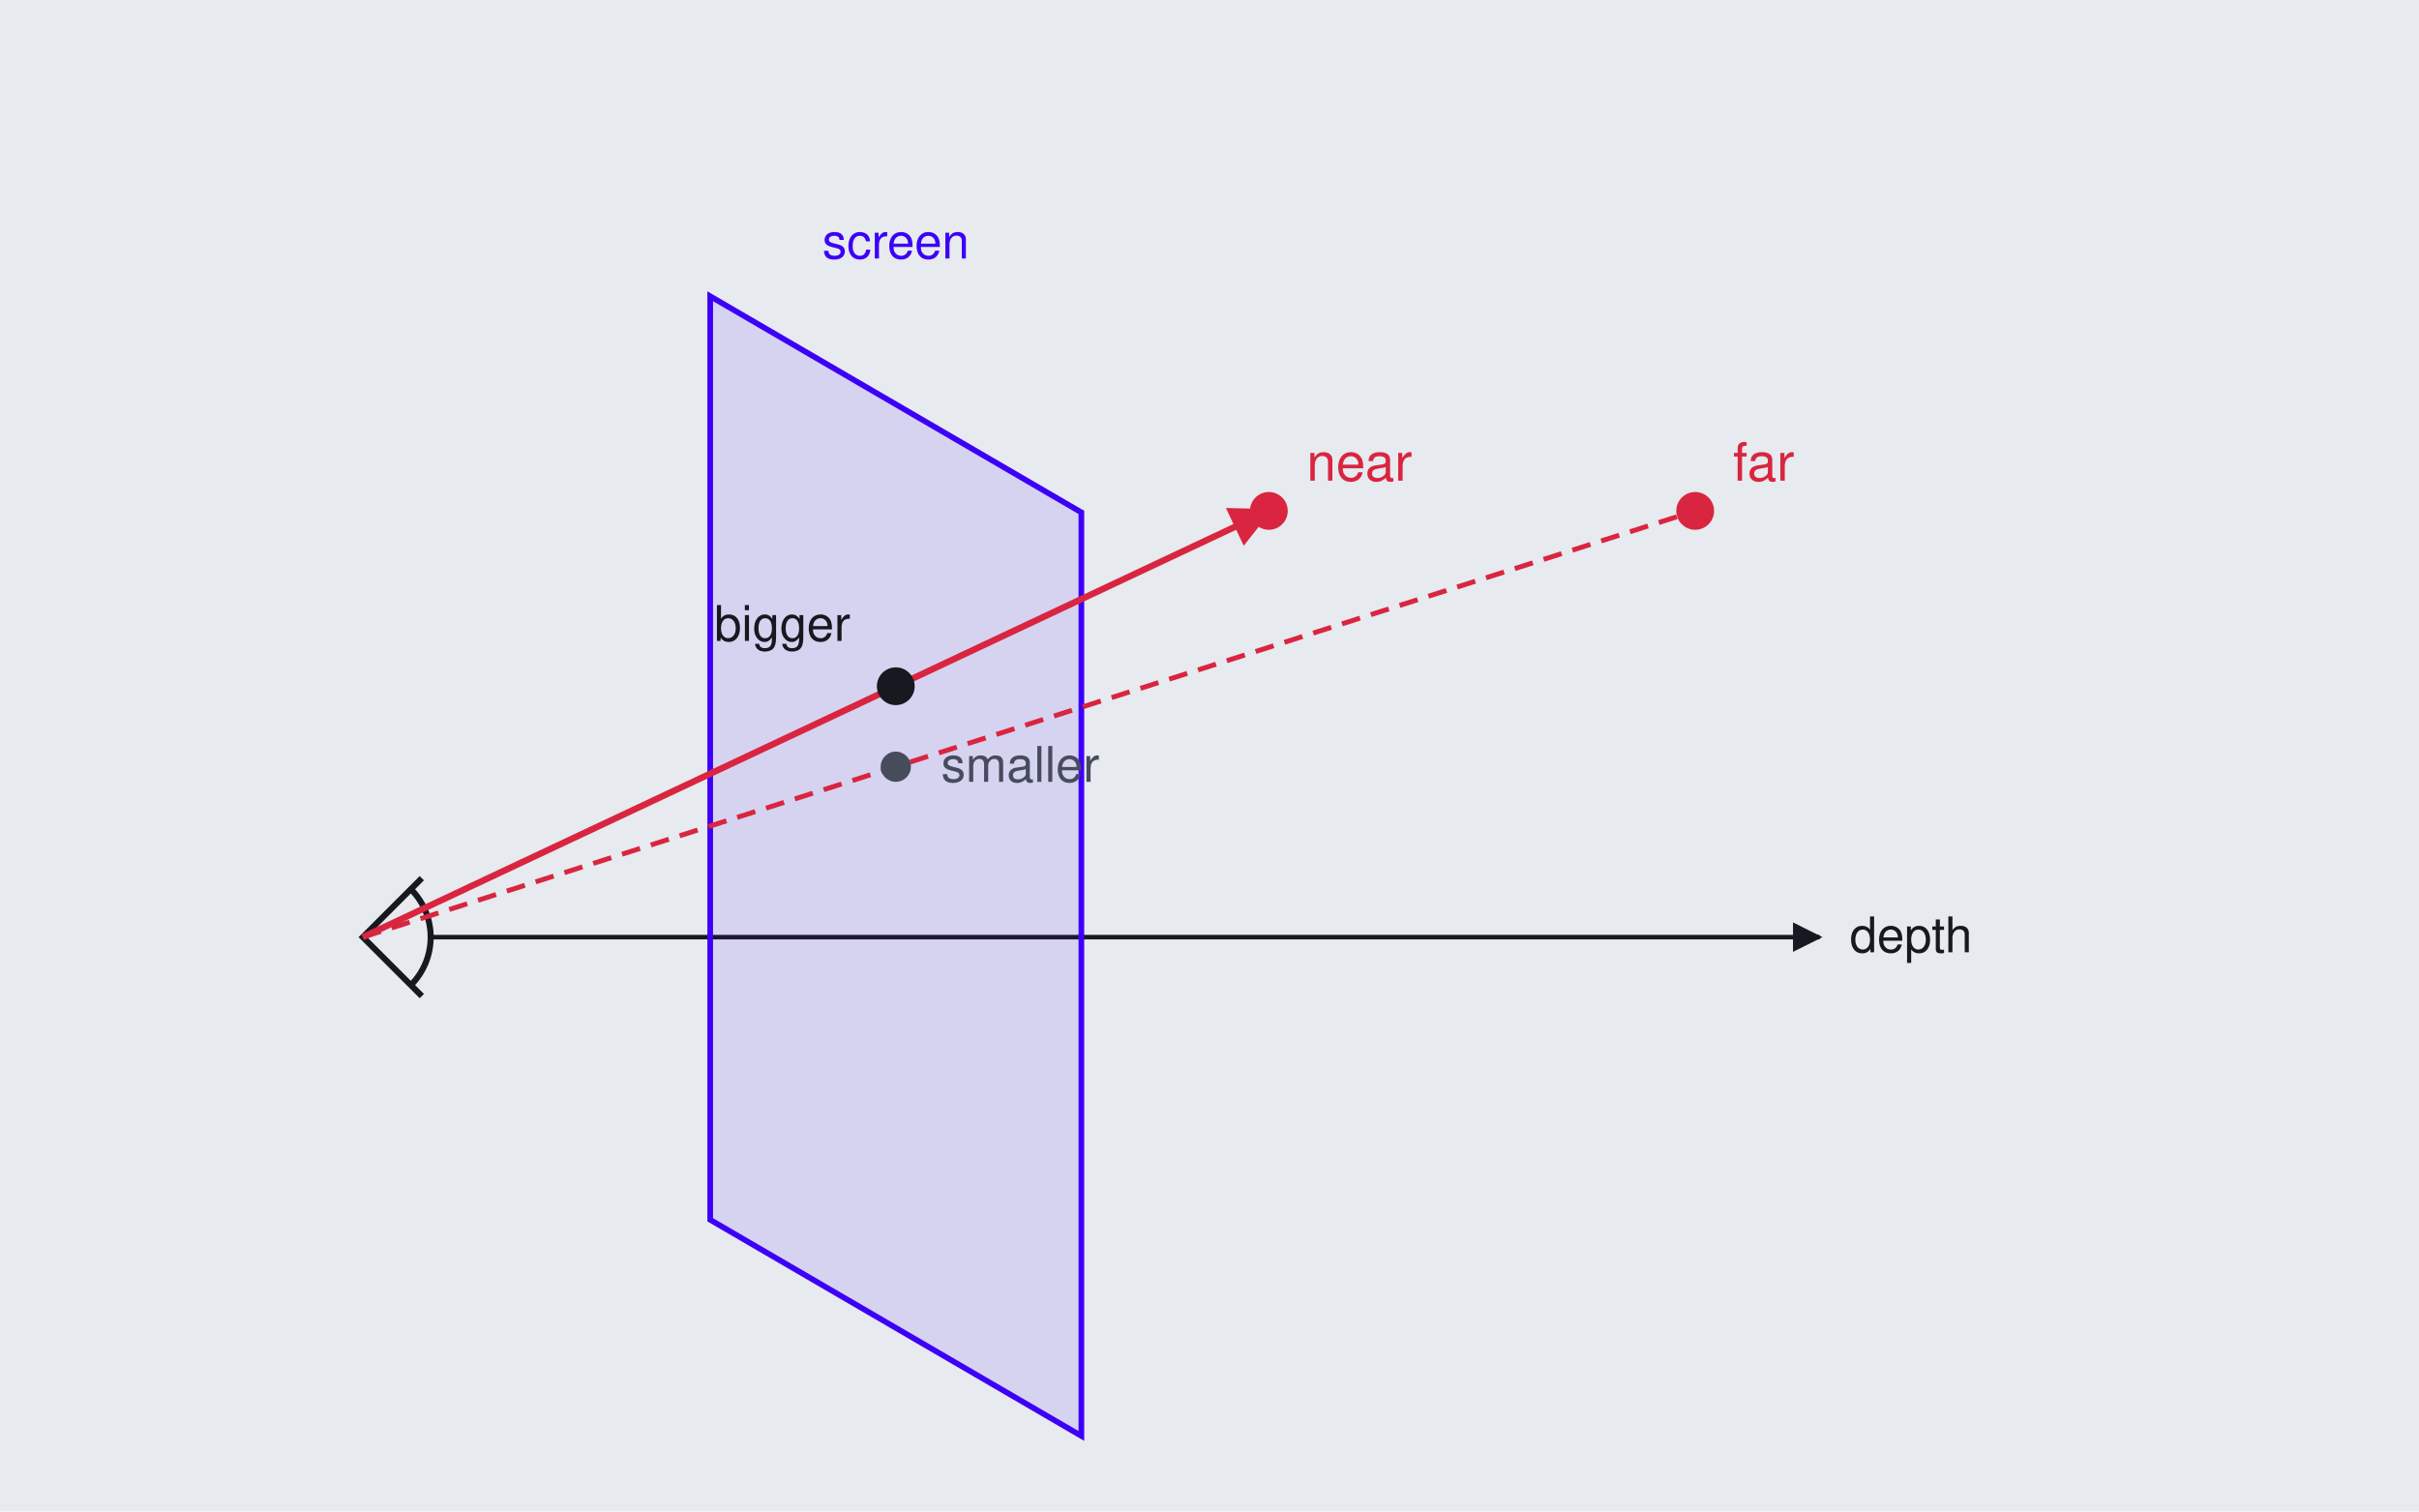
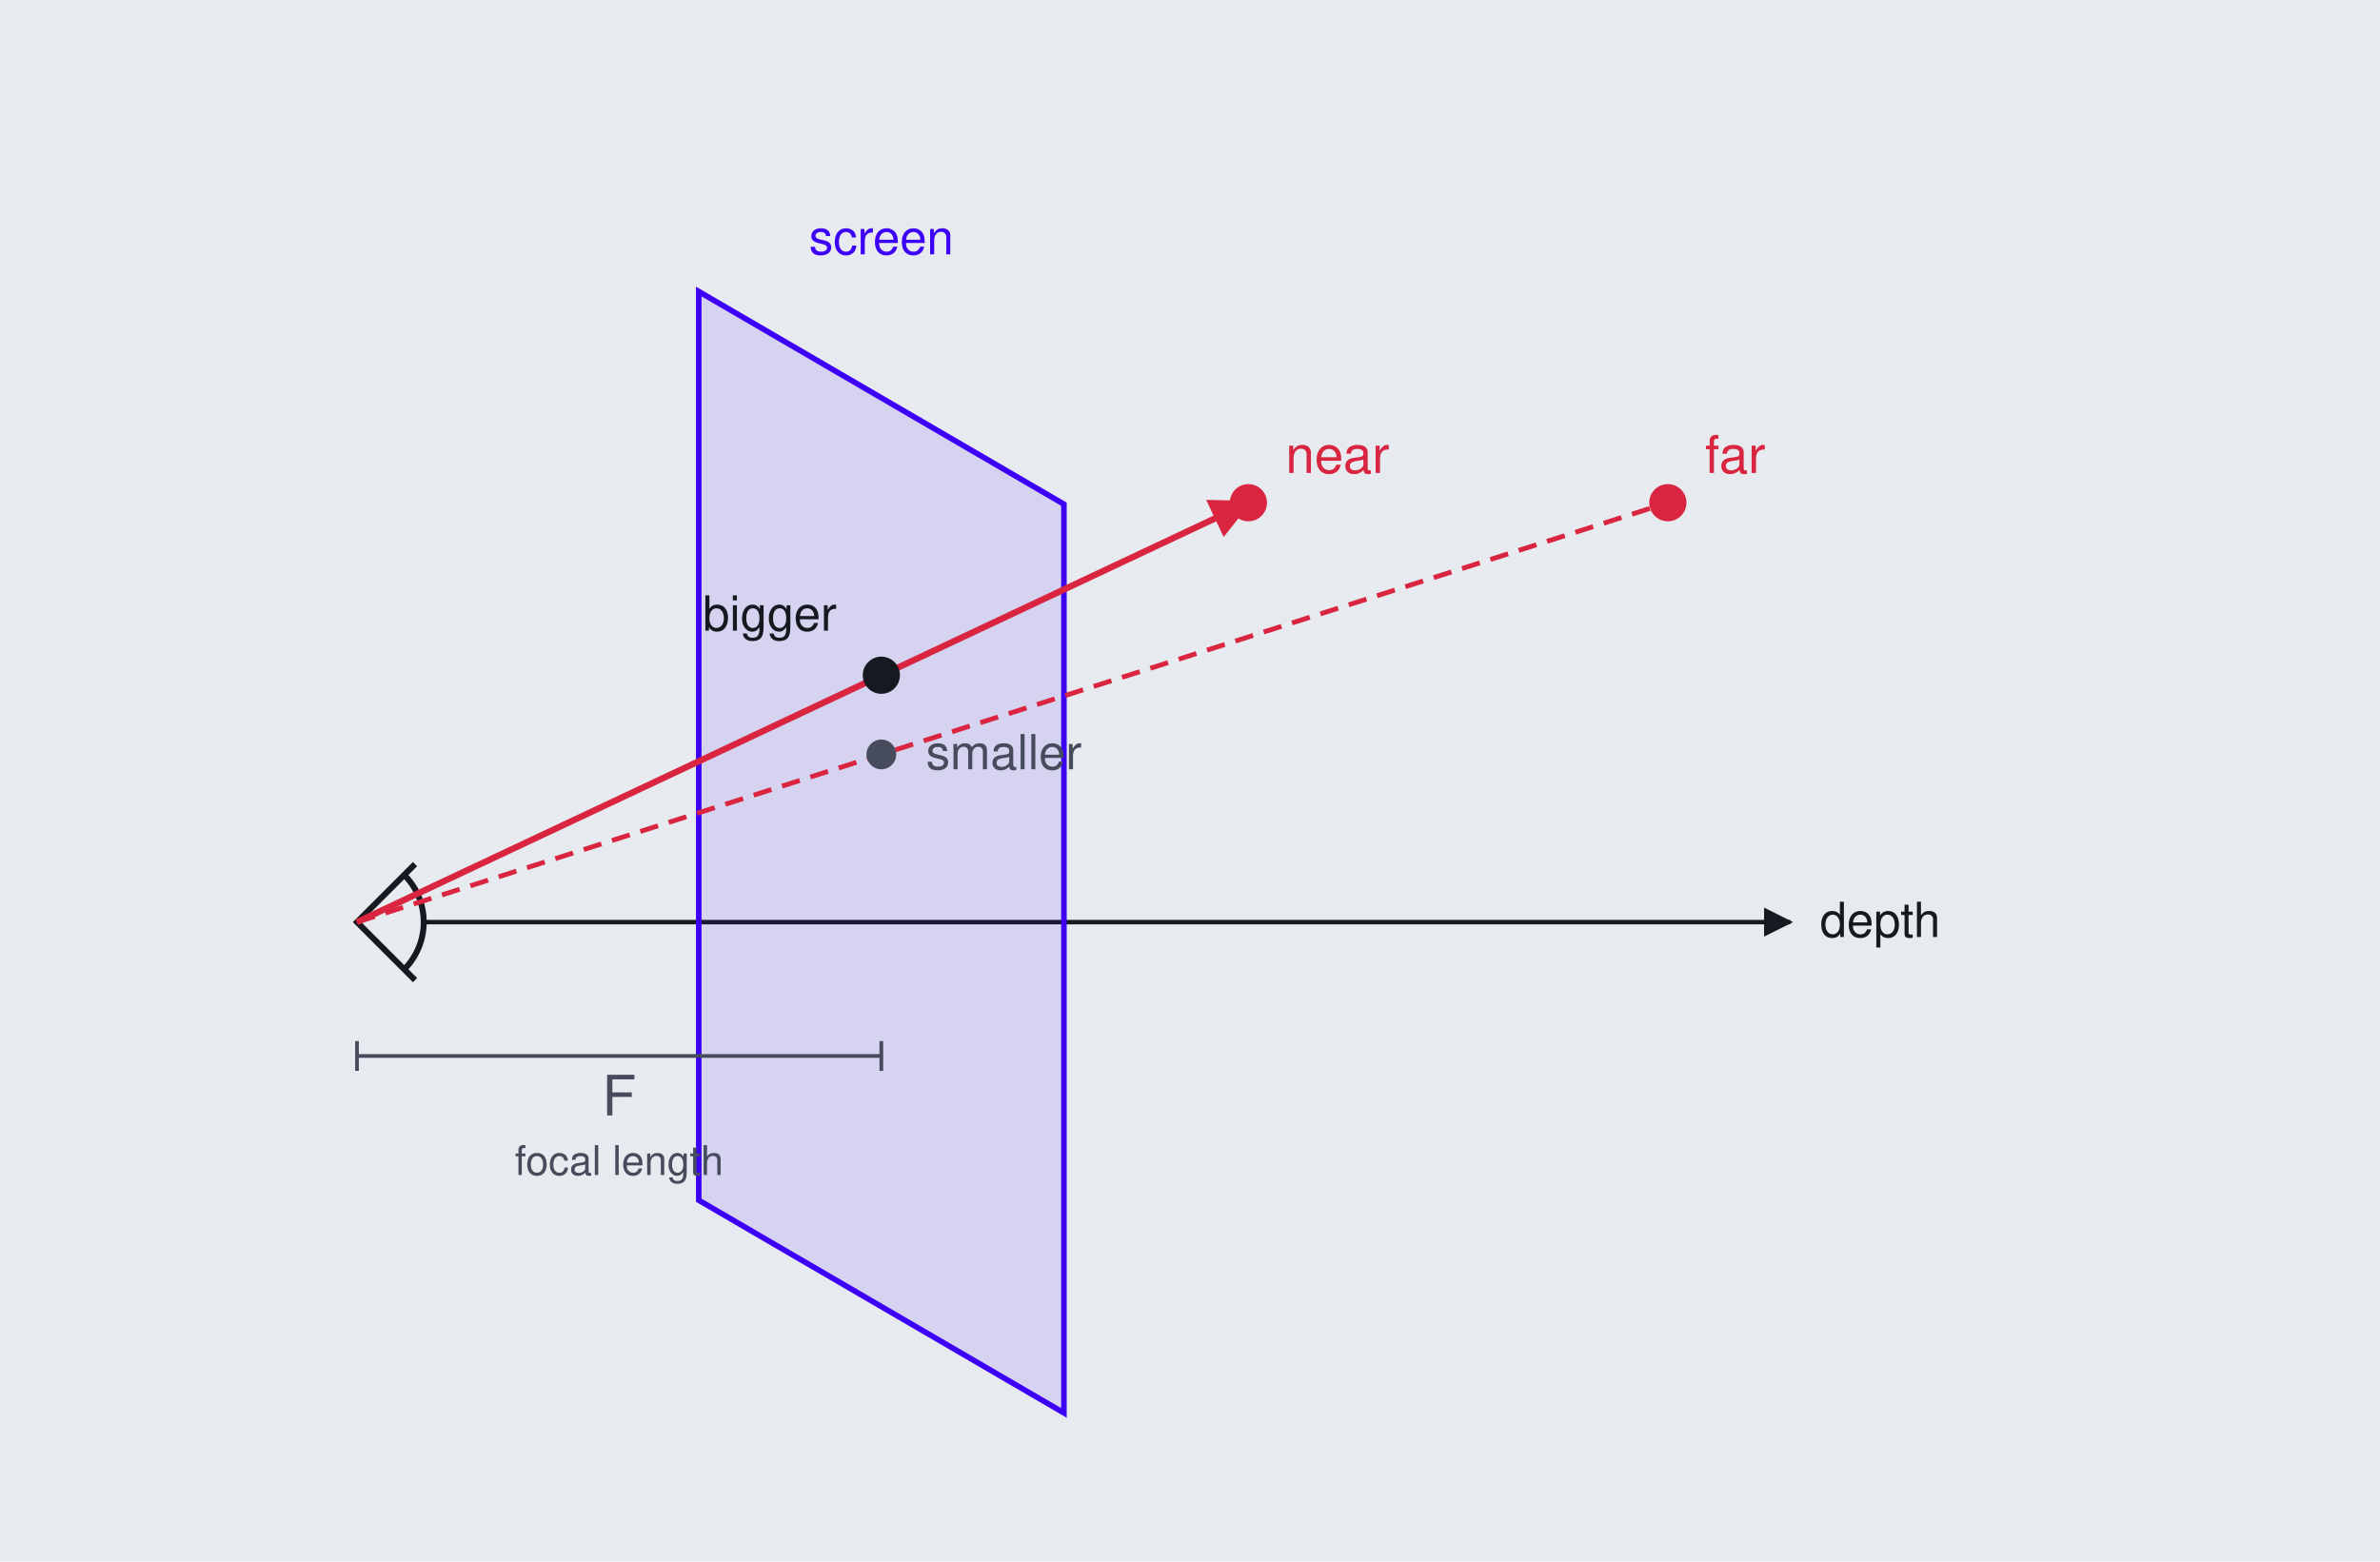
- <svg xmlns="http://www.w3.org/2000/svg" viewBox="0 0 640 400" width="640" height="400" role="img">
-   <rect width="640" height="400" fill="#e7eaef" />
+ <svg xmlns="http://www.w3.org/2000/svg" viewBox="0 0 640 420" width="640" height="420" role="img">
+   <rect width="640" height="420" fill="#e7eaef" />
  <defs>
    <marker id="fp-ink" viewBox="0 0 10 10" refX="9" refY="5" markerWidth="6.5" markerHeight="6.5" orient="auto">
      <path d="M0,0 L10,5 L0,10 z" fill="#171920" />
    </marker>
    <marker id="fp-coral" viewBox="0 0 10 10" refX="9" refY="5" markerWidth="6.5" markerHeight="6.5" orient="auto">
      <path d="M0,0 L10,5 L0,10 z" fill="#d9253f" />
    </marker>
    <marker id="fp-blue" viewBox="0 0 10 10" refX="9" refY="5" markerWidth="6.5" markerHeight="6.5" orient="auto">
      <path d="M0,0 L10,5 L0,10 z" fill="#3c00f7" />
    </marker>
  </defs>
  <line x1="96.0" y1="248.0" x2="481.4" y2="248.0" stroke="#171920" stroke-width="1.2" fill="none" marker-end="url(#fp-ink)" />
  <text x="489.4" y="252.0" font-family="ui-monospace, GeistMonoVariableVF, Helvetica, monospace" font-size="13" fill="#171920" text-anchor="start">depth</text>
  <polygon points="187.9,78.4 286.1,135.6 286.1,380.0 187.9,322.8" fill="#3c00f7" fill-opacity="0.10" stroke="#3c00f7" stroke-width="1.5" />
  <text x="237.0" y="68.4" font-family="ui-monospace, GeistMonoVariableVF, Helvetica, monospace" font-size="13" fill="#3c00f7" text-anchor="middle">screen</text>
  <path d="M96.0,248.0 L108.7,235.3 A18.0,18.0 0 0 1 108.7,260.7 Z" fill="#e7eaef" stroke="none" />
  <path d="M111.6,232.4 L96.0,248.0 L111.6,263.6" fill="none" stroke="#171920" stroke-width="1.6" stroke-linejoin="miter" />
  <path d="M108.7,235.3 A18.0,18.0 0 0 1 108.7,260.7" fill="none" stroke="#171920" stroke-width="1.6" />
  <line x1="96.0" y1="248.0" x2="335.7" y2="135.2" stroke="#d9253f" stroke-width="1.7" fill="none" marker-end="url(#fp-coral)" />
  <line x1="96.0" y1="248.0" x2="448.5" y2="135.2" stroke="#d9253f" stroke-width="1.3" fill="none" stroke-dasharray="5 3" />
  <circle cx="237.0" cy="181.6" r="5" fill="#171920" />
  <circle cx="237.0" cy="202.9" r="4" fill="#464c5c" />
  <circle cx="335.7" cy="135.2" r="5" fill="#d9253f" />
  <circle cx="448.5" cy="135.2" r="5" fill="#d9253f" />
  <text x="345.7" y="127.2" font-family="ui-monospace, GeistMonoVariableVF, Helvetica, monospace" font-size="14" fill="#d9253f" text-anchor="start">near</text>
  <text x="458.5" y="127.2" font-family="ui-monospace, GeistMonoVariableVF, Helvetica, monospace" font-size="14" fill="#d9253f" text-anchor="start">far</text>
  <text x="225.0" y="169.6" font-family="ui-monospace, GeistMonoVariableVF, Helvetica, monospace" font-size="13" fill="#171920" text-anchor="end">bigger</text>
  <text x="249.0" y="206.9" font-family="ui-monospace, GeistMonoVariableVF, Helvetica, monospace" font-size="13" fill="#464c5c" text-anchor="start">smaller</text>
+   <line x1="96.0" y1="284.0" x2="237.0" y2="284.0" stroke="#464c5c" stroke-width="1" fill="none" />
+   <line x1="96.0" y1="280.0" x2="96.0" y2="288.0" stroke="#464c5c" stroke-width="1" fill="none" />
+   <line x1="237.0" y1="280.0" x2="237.0" y2="288.0" stroke="#464c5c" stroke-width="1" fill="none" />
+   <text x="166.5" y="300.0" font-family="ui-monospace, GeistMonoVariableVF, Helvetica, monospace" font-size="15" fill="#464c5c" text-anchor="middle">F</text>
+   <text x="166.5" y="316.0" font-family="ui-monospace, GeistMonoVariableVF, Helvetica, monospace" font-size="11" fill="#464c5c" text-anchor="middle">focal length</text>
</svg>
